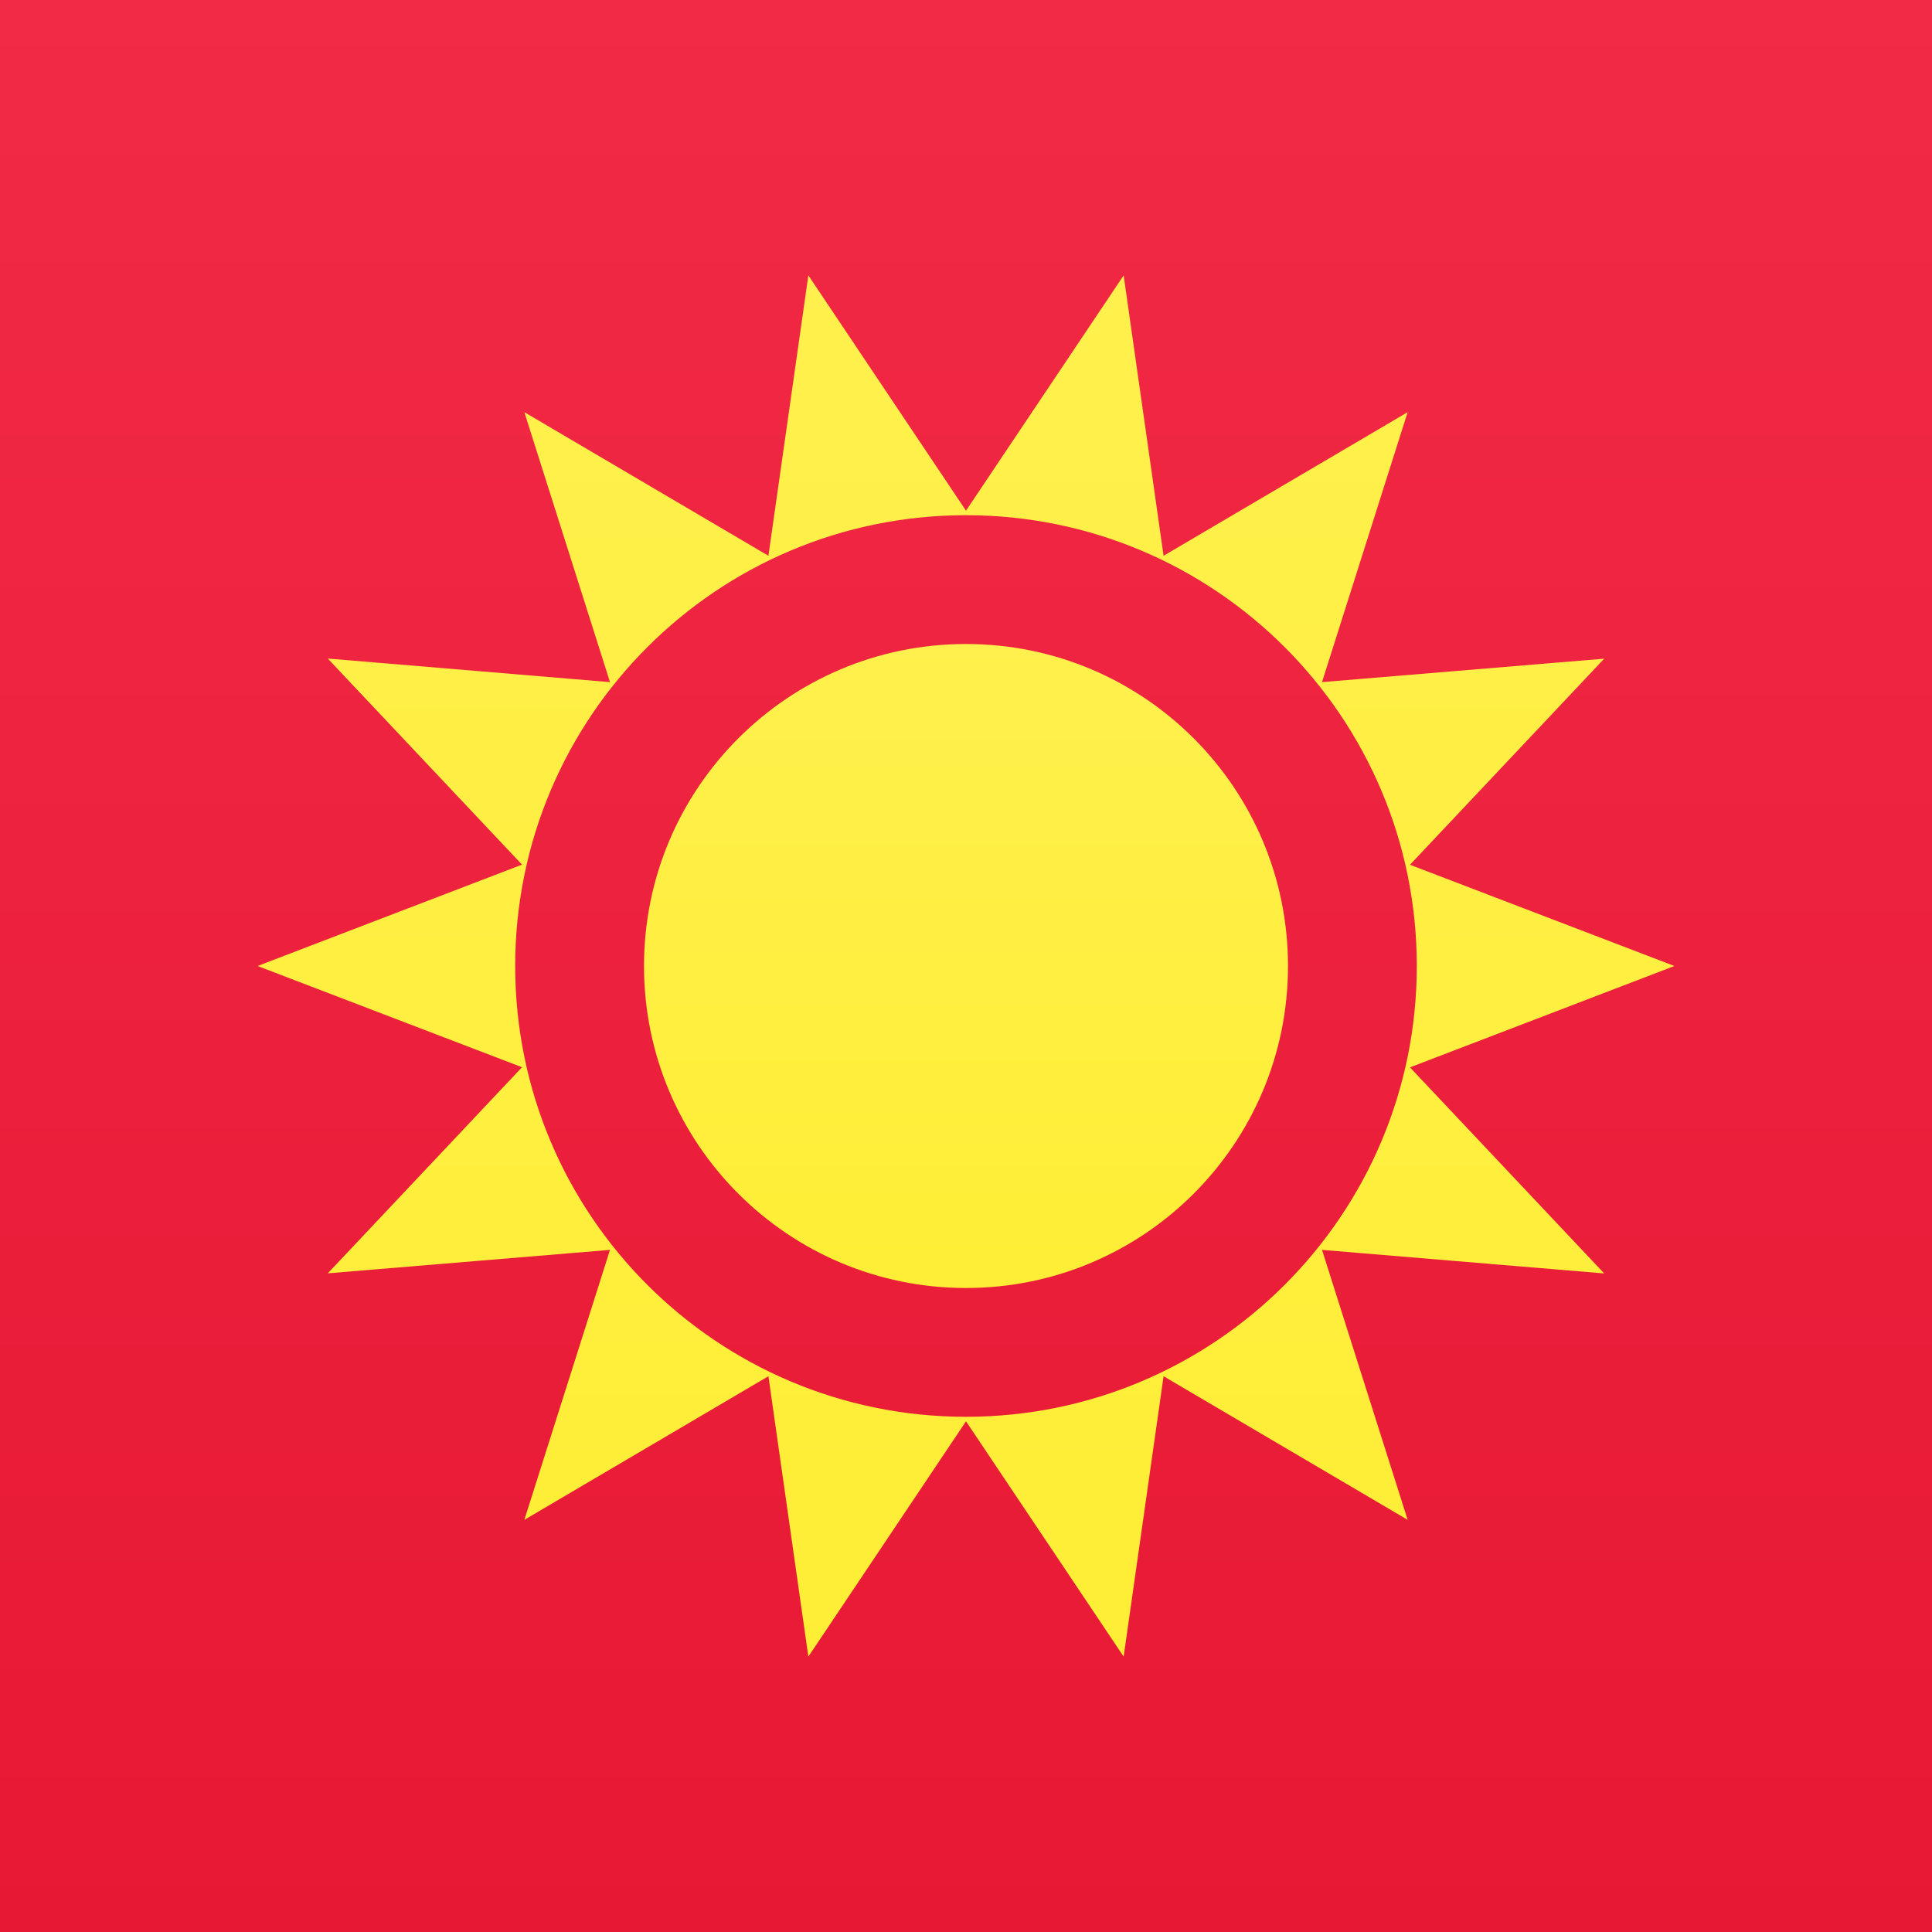
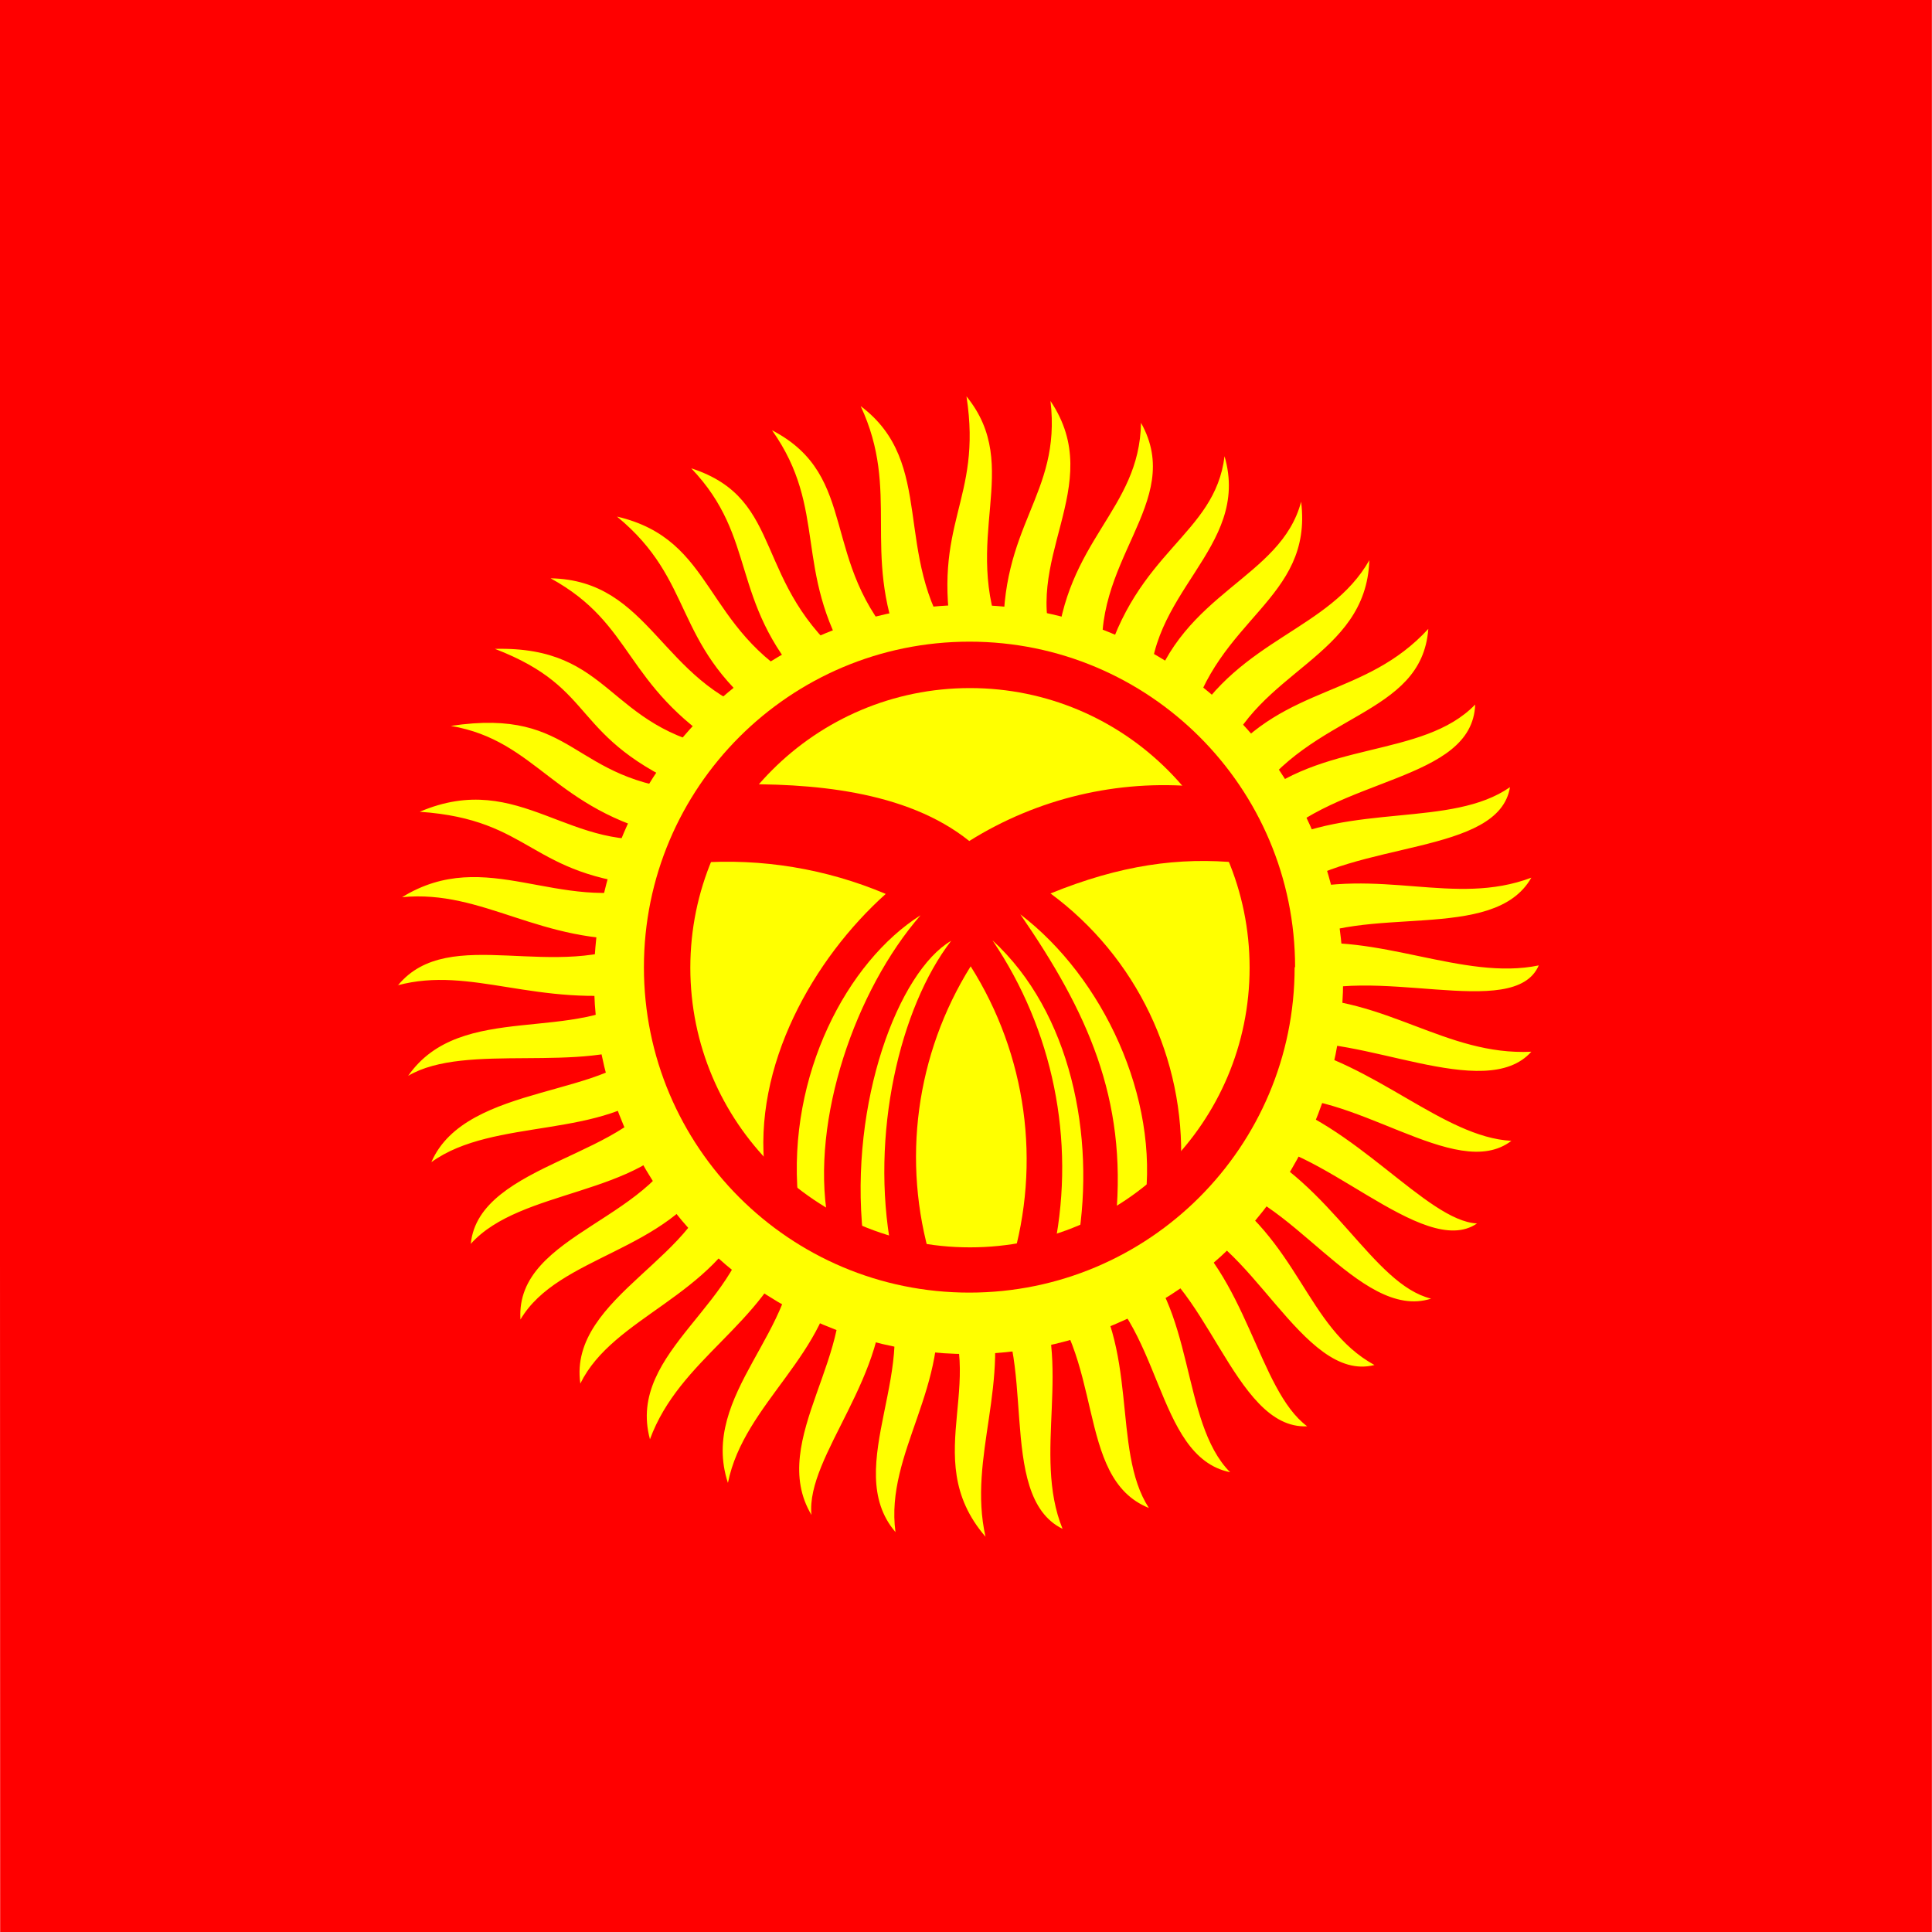
- <svg xmlns="http://www.w3.org/2000/svg" width="15" height="15">
+ <svg xmlns="http://www.w3.org/2000/svg" id="flag-icons-kg" viewBox="0 0 512 512">
  <defs>
-     <linearGradient x1="50%" y1="0%" x2="50%" y2="100%" id="a">
-       <stop stop-color="#F22A46" offset="0%" />
-       <stop stop-color="#E71834" offset="100%" />
-     </linearGradient>
-     <linearGradient x1="50%" y1="0%" x2="50%" y2="100%" id="b">
-       <stop stop-color="#FFF04D" offset="0%" />
-       <stop stop-color="#FFEE35" offset="100%" />
-     </linearGradient>
+     <clipPath id="kg-a">
+       <path fill-opacity=".7" d="M104 0h416.3v416.3H104.1z" />
+     </clipPath>
  </defs>
-   <g fill="none" fill-rule="evenodd">
-     <path fill="url(#a)" d="M0 0h15v15H0z" />
-     <circle fill="url(#b)" cx="7.5" cy="7.5" r="2.5" />
-     <path d="M7.5 11.035l-1.224 1.827-.31-2.177L4.071 11.8l.665-2.096-2.191.182 1.508-1.6L2 7.5l2.053-.787-1.508-1.6 2.191.183L4.071 3.2l1.895 1.115.31-2.177L7.5 3.965l1.224-1.827.31 2.177L10.929 3.2l-.665 2.096 2.191-.182-1.508 1.6L13 7.5l-2.053.787 1.508 1.6-2.191-.183.665 2.096-1.895-1.115-.31 2.177L7.5 11.035zm0-.035a3.5 3.5 0 1 0 0-7 3.5 3.5 0 0 0 0 7z" fill="url(#b)" fill-rule="nonzero" />
+   <g fill-rule="evenodd" clip-path="url(#kg-a)" transform="translate(-128)scale(1.23)">
+     <path fill="red" d="M0 0h625v416.3H0z" />
+     <path fill="#ff0" d="M189.8 212.3c11.1-13.5 34.1-.3 52.9-10-22.3 1.2-34.4-10.7-52-9 18.2-11.2 33.7 3.6 54.1-2.4-27-2.2-25.8-14.3-50.3-16 21.8-9.3 32.5 9.6 53.9 5.3-25.2-5.8-28.5-20.6-47.2-23.8 27.3-4.1 25.5 12 52.3 14-27.2-11.6-20-21.8-42.8-30.6 25.5-.6 23.8 17 49.5 21.6-22-14-19.3-26.8-37.5-36.8 21.6.4 23.7 22.5 45.7 29.3-19.6-15.5-14.5-28.7-31.4-42.6 21.4 5 18.3 24.1 40.6 36.2-16.5-18.3-10.2-31.5-24.6-46.6 20.6 6.7 12.8 24.8 34.2 42-12.3-20.2-4.7-33.1-16.8-50.2 19.2 10 9.9 28.4 27.7 46.8-8.4-20.7 0-33.6-8.6-52 16.4 12.3 6.7 32 19.9 50.9-4.8-26 6.4-30.3 2.9-53 12.4 15.3-1.5 30.6 8 53-1-25.5 12.5-31.5 10.1-52 12.4 18.4-6.9 34.4 1.2 54.1 2-24.3 18-30.5 18.3-49.4 9.7 17.3-11.5 29.8-8 52.8 6.9-25.4 23.9-28.5 26-45.6 5.8 20-17.4 29.4-16 51.6 6.9-22.5 28.1-25.2 32.5-41.8 2.6 21.2-18.3 25-24.1 48.4 11-19 30.2-20.7 38.8-35.8-.7 21-24.3 23.7-31.5 43.4 13.6-16.7 30.6-13.8 44.2-28.6-1.4 19-25.4 17.9-38.2 37.5 14.8-13.6 37-9.5 48.3-21.2-.6 16.7-30 15.5-44 30.4 17.2-9.3 38.9-3.8 51.5-12.6C427 184.3 396 181 381 192.4c20.5-5.7 36.3 3 53-3.3-8.1 14.3-36.3 5.3-51.3 14.6 17.8-3 36.7 7.7 52.9 4.3-5.3 12.3-36.2-.8-53 7 20-.3 33 12.5 51.4 11.6-10 11.2-37.2-4.2-53-1.6 19.3 4 34 20 48.7 20.8-12 9.2-34.5-11.8-52.8-9.1 18.8 5 34.6 26.4 45.4 26.9-11.6 8-34.6-18.3-50.3-17.4 19 8.7 27.8 30.5 40.4 33.6-15.5 5-30.8-23.7-47.5-24.7 19.3 12.2 20.4 30.8 35.3 39-15.6 4-26.8-28.5-43.3-31.2 15.9 11.6 18.2 36.5 28.8 44.4-16 .8-21.7-33.1-38-38 14 11.7 10.6 37 21.4 47.9-16.5-3.4-14.4-33-31.7-43 12.4 15.8 6 38.1 14.2 50.7-16.2-6.5-9.1-33-24.6-48 8.4 16.8-.6 36.3 6 52.5-14.7-7.2-4.8-38.5-16.1-51 5.2 19.4-4.4 35.4-.5 52.7-15.1-17.5 2.3-35-10.8-53 3.4 20.6-10.9 34.8-8.6 52-12-14 6.4-36.5-2.9-54.1 2 20.1-16.5 37.7-15.2 50.4-9.7-16.2 10.8-35.4 5.3-53.9-1.2 19.2-19.8 29.6-23.3 47-6.3-19.2 15.9-33.1 14-52-6.4 18-24.4 25.2-30.8 42.6-5.2-19.2 21.1-29.4 21.8-49.6-8.1 19-29.7 23.1-36.8 37.6-2.7-19 27.5-27.6 28.6-45.7-9.7 17.4-33.3 18-41.5 31.9-1.2-19 30.6-21.4 35.6-41.3-9.7 14.8-35.6 13-46.3 25 1.7-17.7 36-18.8 41.5-34.6-12.8 12.3-36.5 7.2-50 17 7.5-17.4 39.8-13.7 47-26.3-14.2 7.5-39.5.3-52 7.7 11.4-16.4 36.5-6.6 50.7-18-23.1 3.4-37-5.8-53-1.5z" />
+     <path fill="#ff0" d="M393.4 208.2a80.7 80.7 0 1 1-161.3 0 80.7 80.7 0 0 1 161.3 0" />
+     <path fill="red" d="M383 208.4a70.1 70.1 0 1 1-140.2 0 70.1 70.1 0 0 1 140.3 0z" />
+     <path fill="#ff0" d="M373.3 208.5a60.2 60.2 0 1 1-120.5 0 60.2 60.2 0 0 1 120.5 0" />
+     <path fill="red" d="M261.8 169c16.7-.3 37.4 1.2 51.1 12.2a79 79 0 0 1 49.2-11.7l9 16.4c-13-1.3-25.7.5-40.7 6.6a69.3 69.3 0 0 1 28.1 58.6c-2.2 2.8-5.6 5.8-7.8 8.5 3.2-23.1-9-49-26.8-62.6 14.4 20.9 23 39.6 20.6 65.5l-8.2 5.1c3.8-22.8-1.5-49.5-18.4-65a87.5 87.5 0 0 1 13.4 65.8c-2.6.8-6.6 3-9.3 3.8a78 78 0 0 0-8.8-64 77.6 77.6 0 0 0-8.5 63.4l-8.6-2.5c-4.6-24.5 1.8-52 12.9-66.4-11.3 6.6-22 34.7-19 63.4l-7.6-3.5c-3.7-21.4 6-49.3 20-65.4-15.8 10-28.7 34.4-26.4 60.7-2.4-2.1-4.7-3.2-7.1-5.3-2.8-23 10.5-46.1 26-60a87.6 87.6 0 0 0-40.6-6.7c2.5-5.3 5-11.5 7.5-16.8z" />
  </g>
</svg>
